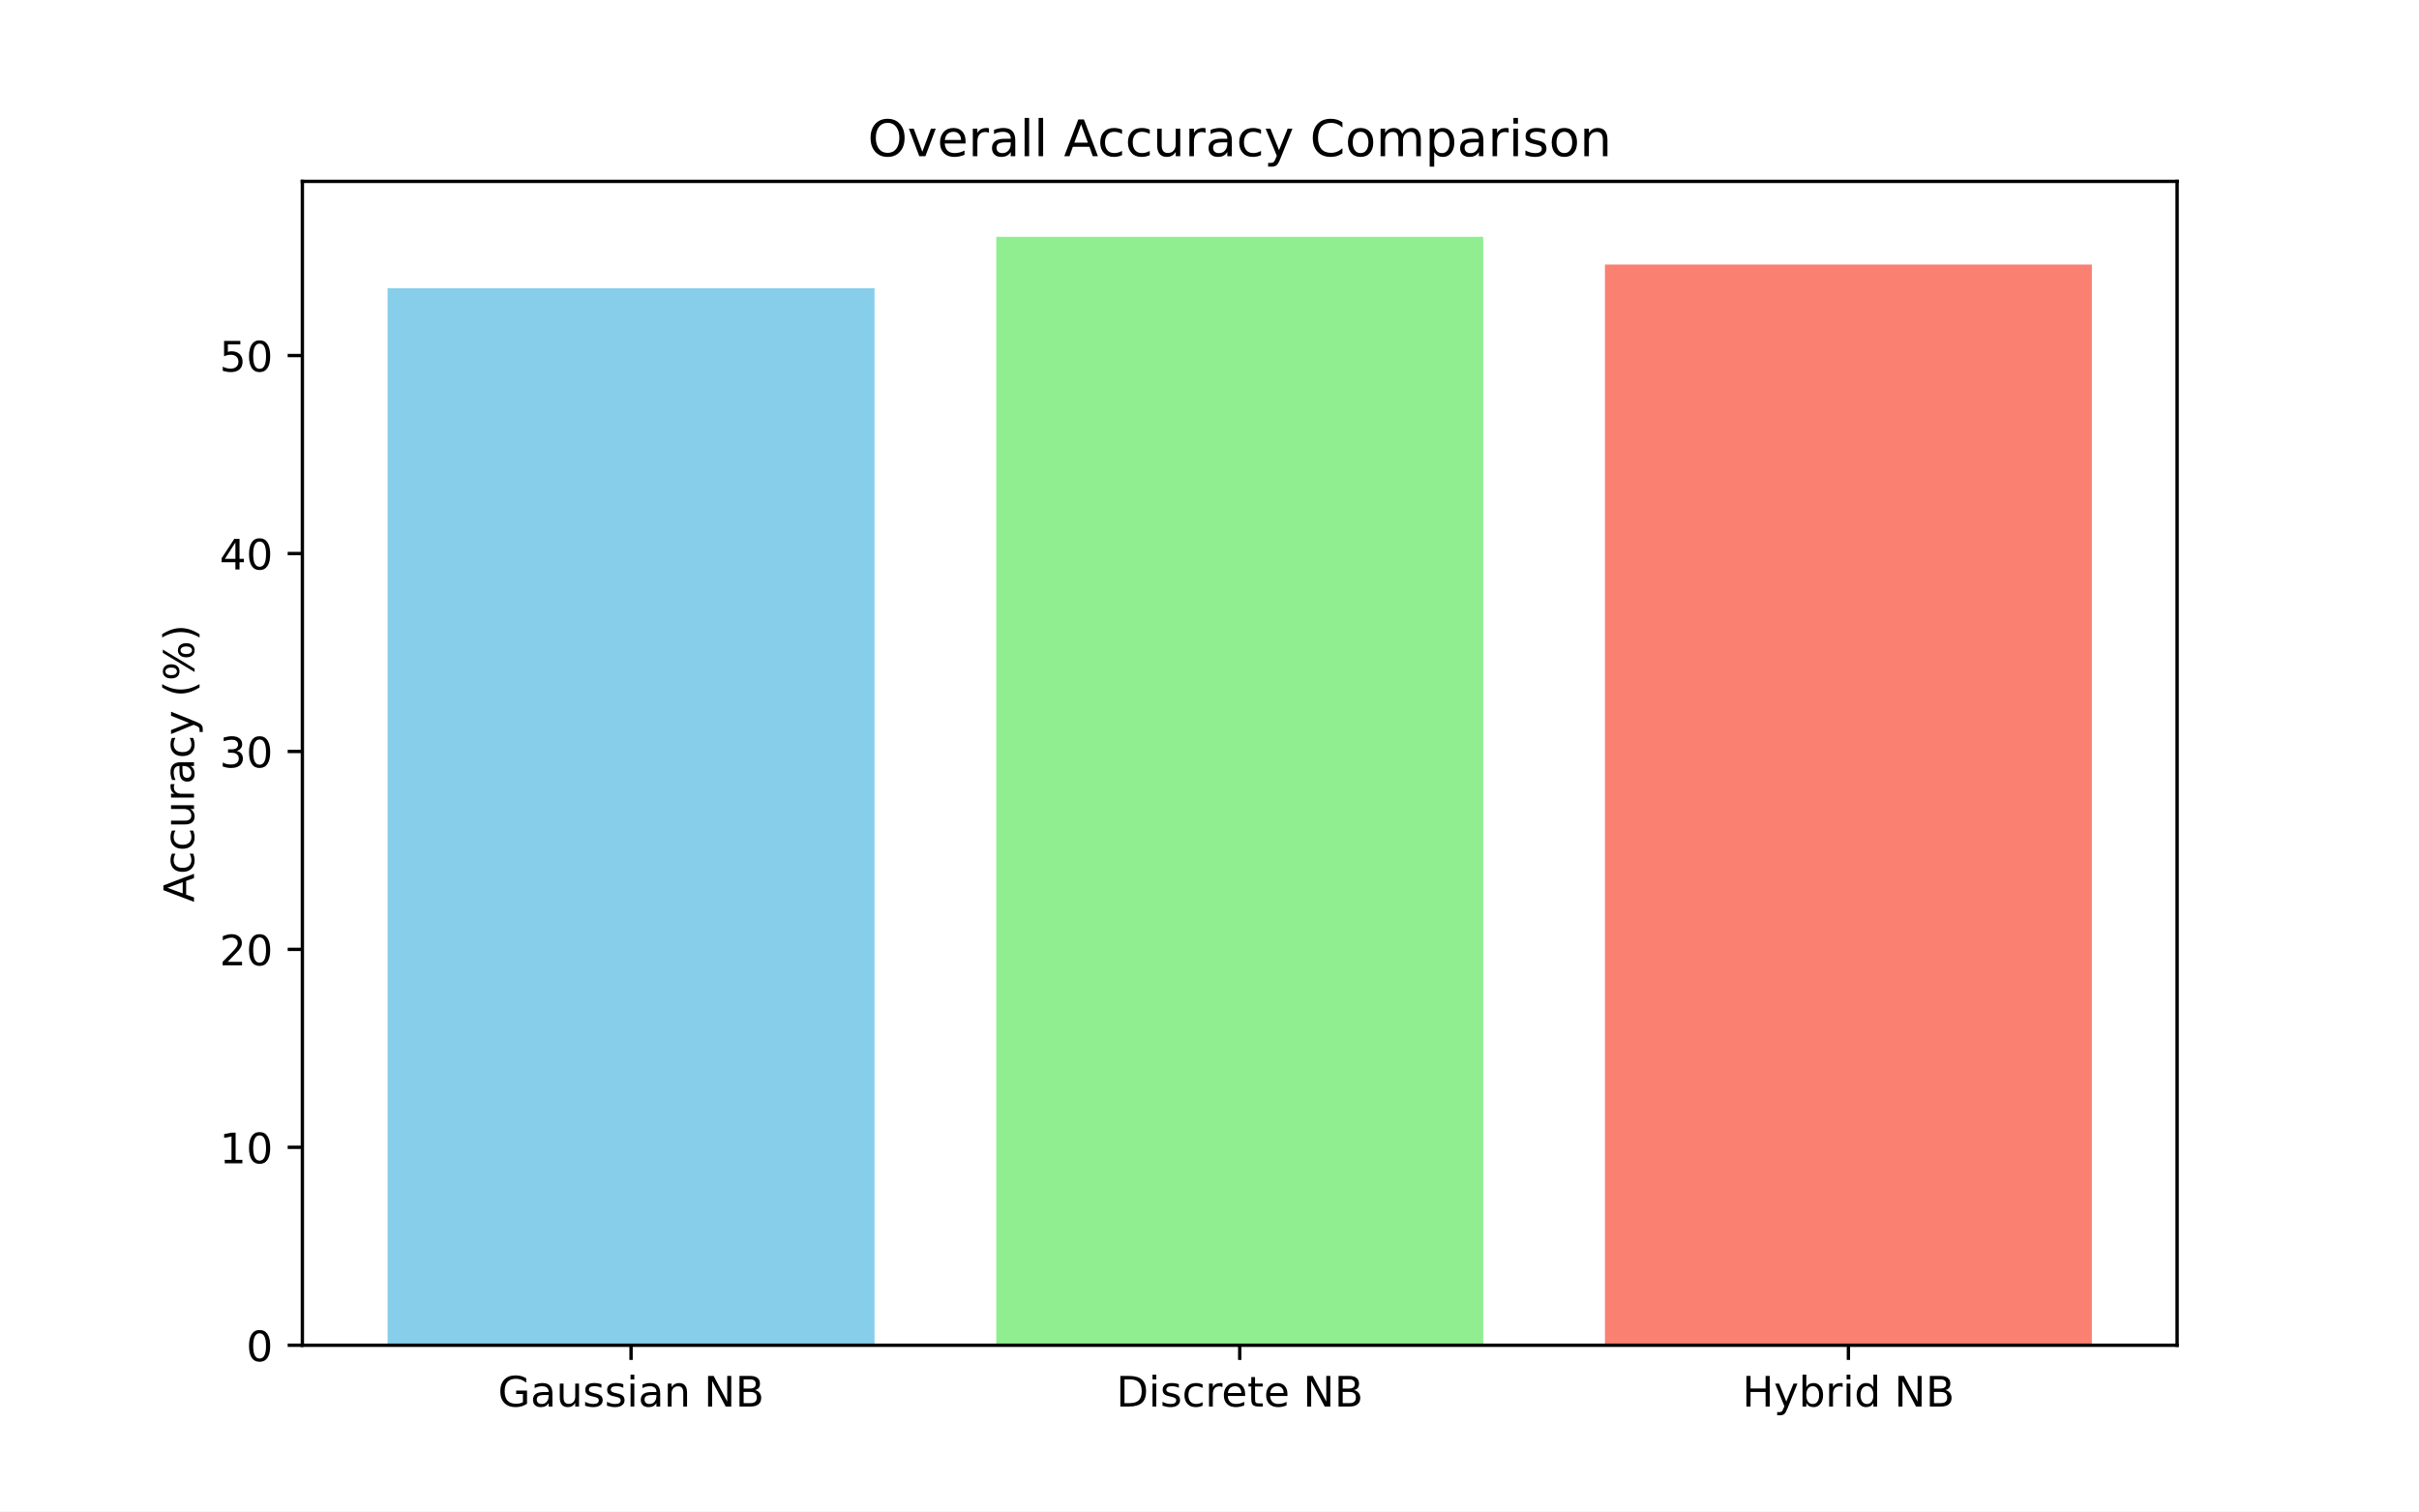
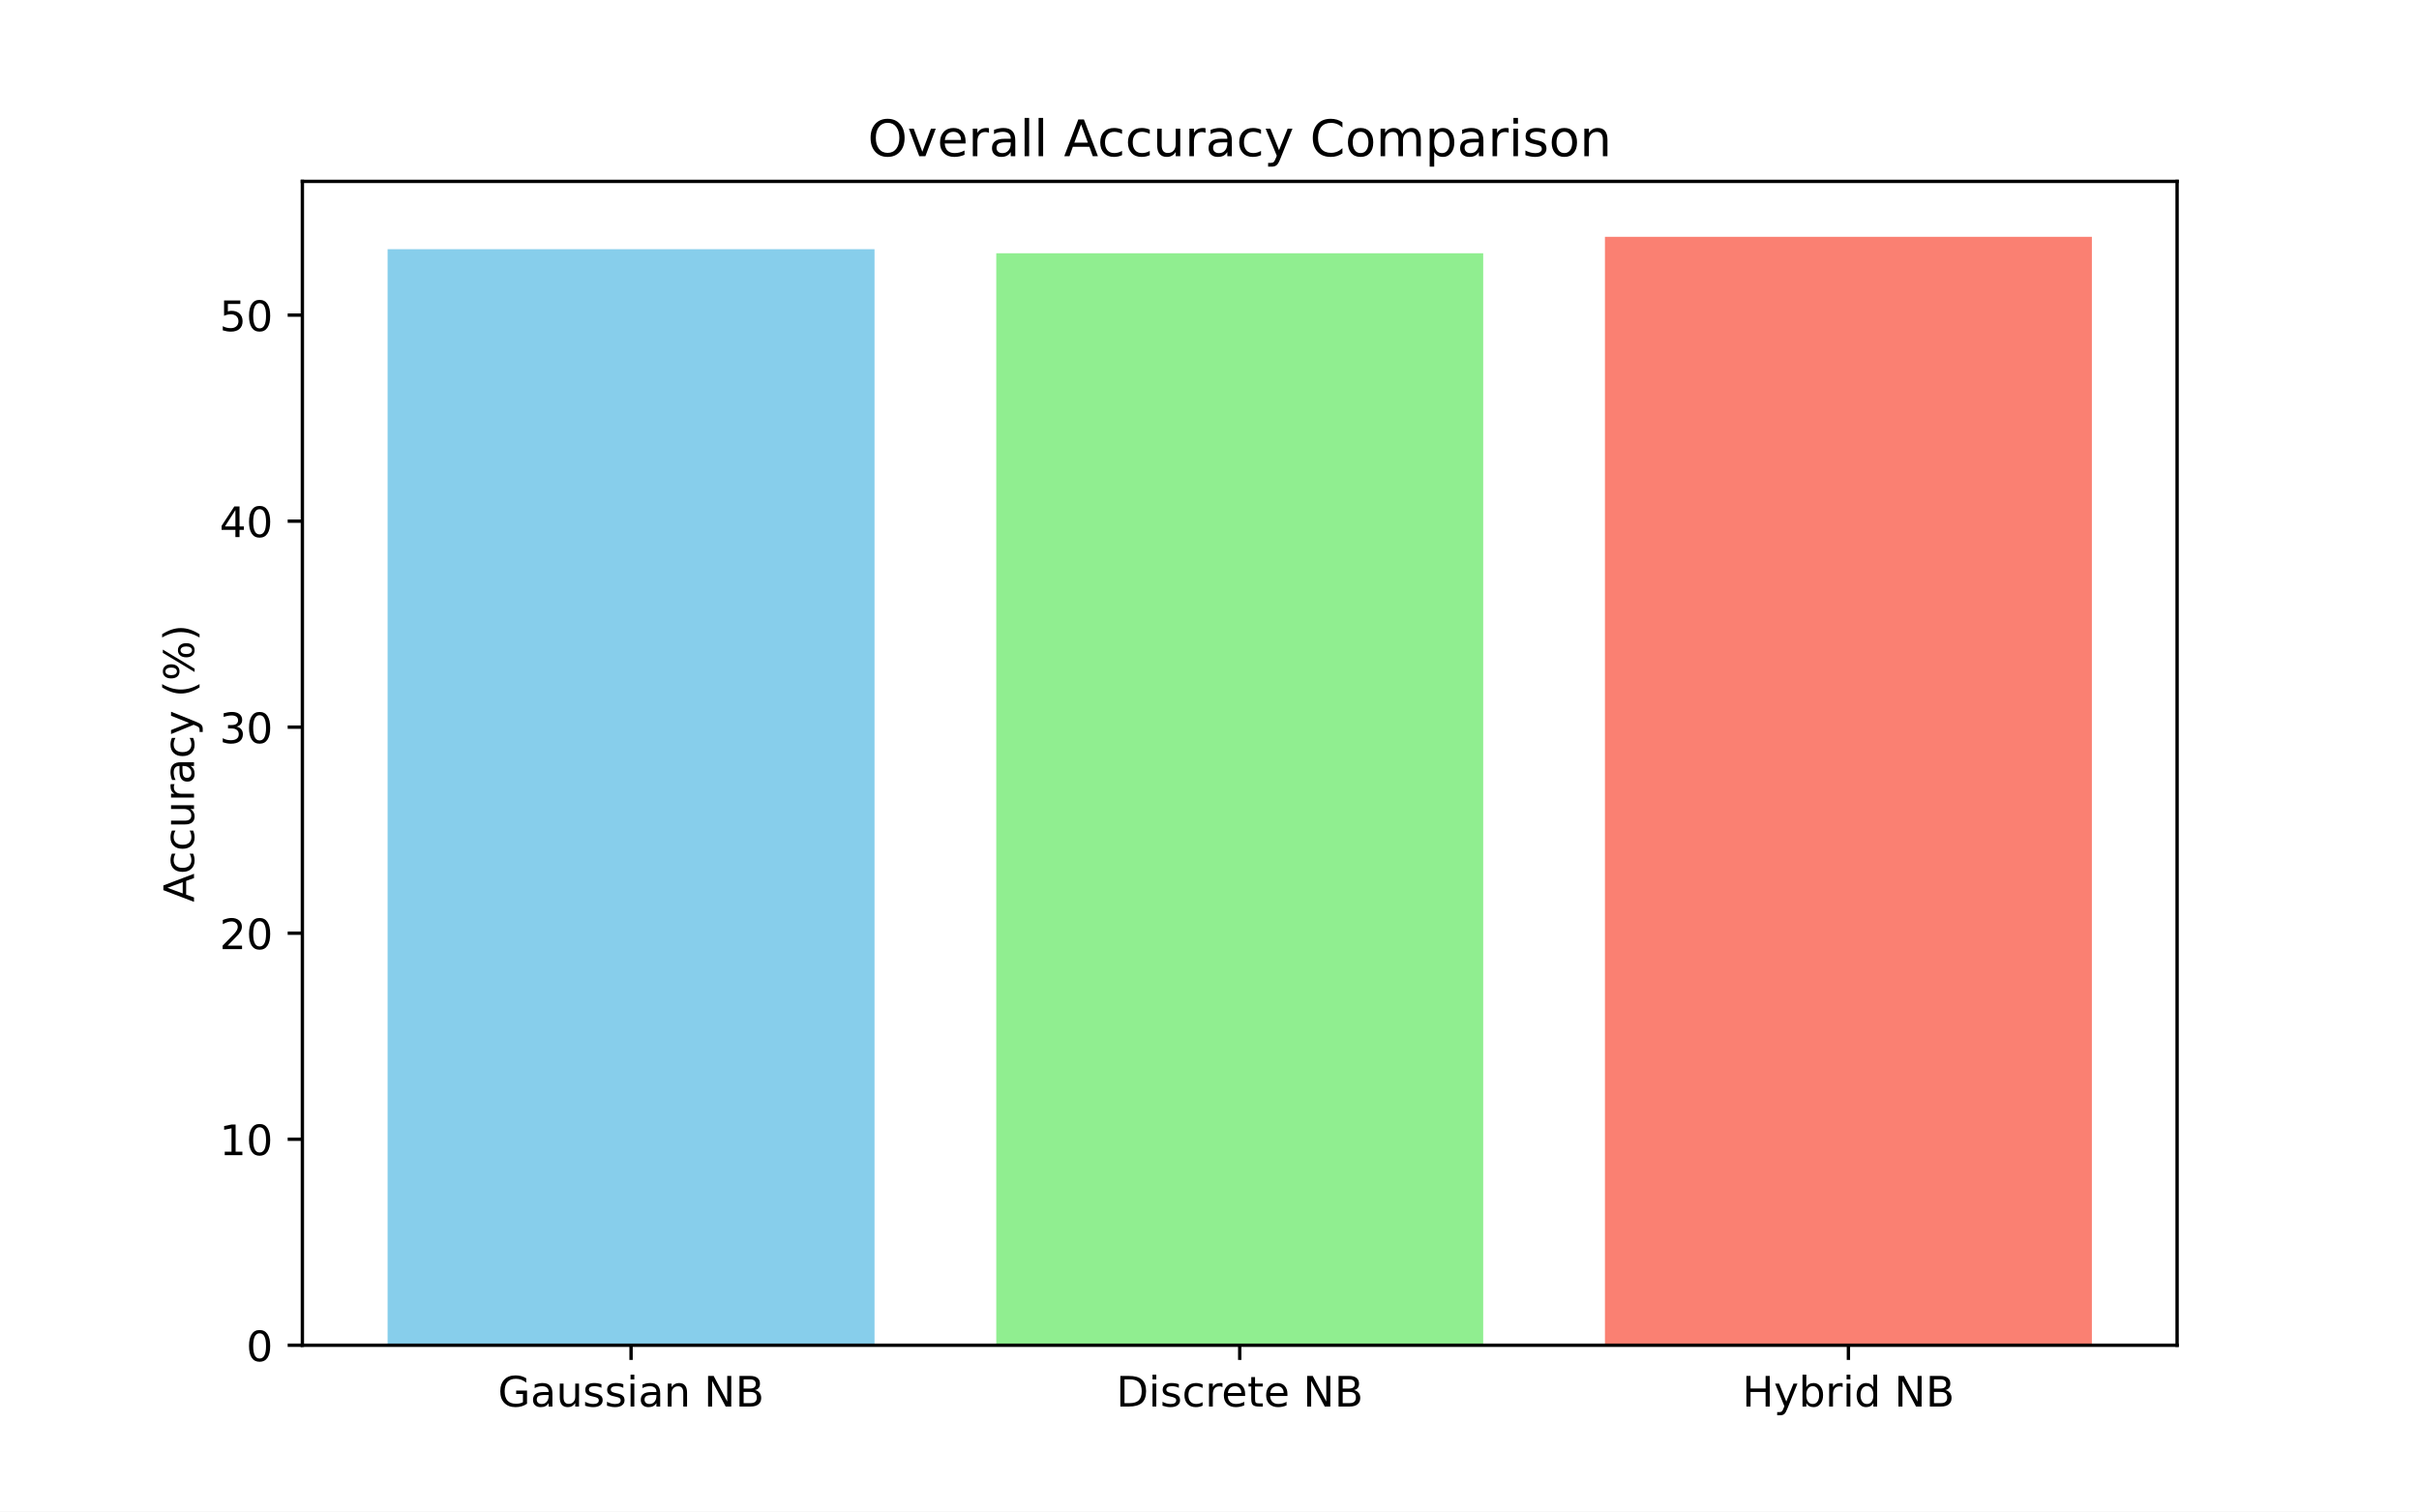
<svg xmlns="http://www.w3.org/2000/svg" xmlns:xlink="http://www.w3.org/1999/xlink" width="576pt" height="360pt" viewBox="0 0 576 360" version="1.1">
  <defs>
    <style type="text/css">*{stroke-linejoin: round; stroke-linecap: butt}</style>
  </defs>
  <g id="figure_1">
    <g id="patch_1">
      <path d="M 0 360  L 576 360  L 576 0  L 0 0  z " style="fill: #ffffff" />
    </g>
    <g id="axes_1">
      <g id="patch_2">
        <path d="M 72 320.4  L 518.4 320.4  L 518.4 43.2  L 72 43.2  z " style="fill: #ffffff" />
      </g>
      <g id="patch_3">
-         <path d="M 92.291 320.4  L 208.239 320.4  L 208.239 68.657  L 92.291 68.657  z " clip-path="url(#p678f3e3947)" style="fill: #87ceeb" />
+         <path d="M 92.291 320.4  L 208.239 320.4  L 208.239 59.344  L 92.291 59.344  z " clip-path="url(#p56af2bbeea)" style="fill: #87ceeb" />
      </g>
      <g id="patch_4">
-         <path d="M 237.226 320.4  L 353.174 320.4  L 353.174 56.4  L 237.226 56.4  z " clip-path="url(#p678f3e3947)" style="fill: #90ee90" />
+         <path d="M 237.226 320.4  L 353.174 320.4  L 353.174 60.326  L 237.226 60.326  z " clip-path="url(#p56af2bbeea)" style="fill: #90ee90" />
      </g>
      <g id="patch_5">
-         <path d="M 382.161 320.4  L 498.109 320.4  L 498.109 63  L 382.161 63  z " clip-path="url(#p678f3e3947)" style="fill: #fa8072" />
+         <path d="M 382.161 320.4  L 498.109 320.4  L 498.109 56.4  L 382.161 56.4  z " clip-path="url(#p56af2bbeea)" style="fill: #fa8072" />
      </g>
      <g id="matplotlib.axis_1">
        <g id="xtick_1">
          <g id="line2d_1">
            <defs>
-               <path id="me69ed604cd" d="M 0 0  L 0 3.5  " style="stroke: #000000; stroke-width: 0.8" />
+               <path id="m18b2f5aace" d="M 0 0  L 0 3.5  " style="stroke: #000000; stroke-width: 0.8" />
            </defs>
            <g>
-               <use xlink:href="#me69ed604cd" x="150.265" y="320.4" style="stroke: #000000; stroke-width: 0.8" />
+               <use xlink:href="#m18b2f5aace" x="150.265" y="320.4" style="stroke: #000000; stroke-width: 0.8" />
            </g>
          </g>
          <g id="text_1">
            <g transform="translate(118.5665 334.9984) scale(0.1 -0.1)">
              <defs>
                <path id="DejaVuSans-47" d="M 3809 666  L 3809 1919  L 2778 1919  L 2778 2438  L 4434 2438  L 4434 434  Q 4069 175 3628 42  Q 3188 -91 2688 -91  Q 1594 -91 976 548  Q 359 1188 359 2328  Q 359 3472 976 4111  Q 1594 4750 2688 4750  Q 3144 4750 3555 4637  Q 3966 4525 4313 4306  L 4313 3634  Q 3963 3931 3569 4081  Q 3175 4231 2741 4231  Q 1884 4231 1454 3753  Q 1025 3275 1025 2328  Q 1025 1384 1454 906  Q 1884 428 2741 428  Q 3075 428 3337 486  Q 3600 544 3809 666  z " transform="scale(0.015625)" />
                <path id="DejaVuSans-61" d="M 2194 1759  Q 1497 1759 1228 1600  Q 959 1441 959 1056  Q 959 750 1161 570  Q 1363 391 1709 391  Q 2188 391 2477 730  Q 2766 1069 2766 1631  L 2766 1759  L 2194 1759  z M 3341 1997  L 3341 0  L 2766 0  L 2766 531  Q 2569 213 2275 61  Q 1981 -91 1556 -91  Q 1019 -91 701 211  Q 384 513 384 1019  Q 384 1609 779 1909  Q 1175 2209 1959 2209  L 2766 2209  L 2766 2266  Q 2766 2663 2505 2880  Q 2244 3097 1772 3097  Q 1472 3097 1187 3025  Q 903 2953 641 2809  L 641 3341  Q 956 3463 1253 3523  Q 1550 3584 1831 3584  Q 2591 3584 2966 3190  Q 3341 2797 3341 1997  z " transform="scale(0.015625)" />
                <path id="DejaVuSans-75" d="M 544 1381  L 544 3500  L 1119 3500  L 1119 1403  Q 1119 906 1312 657  Q 1506 409 1894 409  Q 2359 409 2629 706  Q 2900 1003 2900 1516  L 2900 3500  L 3475 3500  L 3475 0  L 2900 0  L 2900 538  Q 2691 219 2414 64  Q 2138 -91 1772 -91  Q 1169 -91 856 284  Q 544 659 544 1381  z M 1991 3584  L 1991 3584  z " transform="scale(0.015625)" />
                <path id="DejaVuSans-73" d="M 2834 3397  L 2834 2853  Q 2591 2978 2328 3040  Q 2066 3103 1784 3103  Q 1356 3103 1142 2972  Q 928 2841 928 2578  Q 928 2378 1081 2264  Q 1234 2150 1697 2047  L 1894 2003  Q 2506 1872 2764 1633  Q 3022 1394 3022 966  Q 3022 478 2636 193  Q 2250 -91 1575 -91  Q 1294 -91 989 -36  Q 684 19 347 128  L 347 722  Q 666 556 975 473  Q 1284 391 1588 391  Q 1994 391 2212 530  Q 2431 669 2431 922  Q 2431 1156 2273 1281  Q 2116 1406 1581 1522  L 1381 1569  Q 847 1681 609 1914  Q 372 2147 372 2553  Q 372 3047 722 3315  Q 1072 3584 1716 3584  Q 2034 3584 2315 3537  Q 2597 3491 2834 3397  z " transform="scale(0.015625)" />
                <path id="DejaVuSans-69" d="M 603 3500  L 1178 3500  L 1178 0  L 603 0  L 603 3500  z M 603 4863  L 1178 4863  L 1178 4134  L 603 4134  L 603 4863  z " transform="scale(0.015625)" />
                <path id="DejaVuSans-6e" d="M 3513 2113  L 3513 0  L 2938 0  L 2938 2094  Q 2938 2591 2744 2837  Q 2550 3084 2163 3084  Q 1697 3084 1428 2787  Q 1159 2491 1159 1978  L 1159 0  L 581 0  L 581 3500  L 1159 3500  L 1159 2956  Q 1366 3272 1645 3428  Q 1925 3584 2291 3584  Q 2894 3584 3203 3211  Q 3513 2838 3513 2113  z " transform="scale(0.015625)" />
                <path id="DejaVuSans-20" transform="scale(0.015625)" />
                <path id="DejaVuSans-4e" d="M 628 4666  L 1478 4666  L 3547 763  L 3547 4666  L 4159 4666  L 4159 0  L 3309 0  L 1241 3903  L 1241 0  L 628 0  L 628 4666  z " transform="scale(0.015625)" />
                <path id="DejaVuSans-42" d="M 1259 2228  L 1259 519  L 2272 519  Q 2781 519 3026 730  Q 3272 941 3272 1375  Q 3272 1813 3026 2020  Q 2781 2228 2272 2228  L 1259 2228  z M 1259 4147  L 1259 2741  L 2194 2741  Q 2656 2741 2882 2914  Q 3109 3088 3109 3444  Q 3109 3797 2882 3972  Q 2656 4147 2194 4147  L 1259 4147  z M 628 4666  L 2241 4666  Q 2963 4666 3353 4366  Q 3744 4066 3744 3513  Q 3744 3084 3544 2831  Q 3344 2578 2956 2516  Q 3422 2416 3680 2098  Q 3938 1781 3938 1306  Q 3938 681 3513 340  Q 3088 0 2303 0  L 628 0  L 628 4666  z " transform="scale(0.015625)" />
              </defs>
              <use xlink:href="#DejaVuSans-47" />
              <use xlink:href="#DejaVuSans-61" transform="translate(77.49023 0)" />
              <use xlink:href="#DejaVuSans-75" transform="translate(138.7695 0)" />
              <use xlink:href="#DejaVuSans-73" transform="translate(202.1484 0)" />
              <use xlink:href="#DejaVuSans-73" transform="translate(254.248 0)" />
              <use xlink:href="#DejaVuSans-69" transform="translate(306.3477 0)" />
              <use xlink:href="#DejaVuSans-61" transform="translate(334.1309 0)" />
              <use xlink:href="#DejaVuSans-6e" transform="translate(395.4102 0)" />
              <use xlink:href="#DejaVuSans-20" transform="translate(458.7891 0)" />
              <use xlink:href="#DejaVuSans-4e" transform="translate(490.5762 0)" />
              <use xlink:href="#DejaVuSans-42" transform="translate(565.3809 0)" />
            </g>
          </g>
        </g>
        <g id="xtick_2">
          <g id="line2d_2">
            <g>
-               <use xlink:href="#me69ed604cd" x="295.2" y="320.4" style="stroke: #000000; stroke-width: 0.8" />
+               <use xlink:href="#m18b2f5aace" x="295.2" y="320.4" style="stroke: #000000; stroke-width: 0.8" />
            </g>
          </g>
          <g id="text_2">
            <g transform="translate(265.7906 334.9984) scale(0.1 -0.1)">
              <defs>
                <path id="DejaVuSans-44" d="M 1259 4147  L 1259 519  L 2022 519  Q 2988 519 3436 956  Q 3884 1394 3884 2338  Q 3884 3275 3436 3711  Q 2988 4147 2022 4147  L 1259 4147  z M 628 4666  L 1925 4666  Q 3281 4666 3915 4102  Q 4550 3538 4550 2338  Q 4550 1131 3912 565  Q 3275 0 1925 0  L 628 0  L 628 4666  z " transform="scale(0.015625)" />
                <path id="DejaVuSans-63" d="M 3122 3366  L 3122 2828  Q 2878 2963 2633 3030  Q 2388 3097 2138 3097  Q 1578 3097 1268 2742  Q 959 2388 959 1747  Q 959 1106 1268 751  Q 1578 397 2138 397  Q 2388 397 2633 464  Q 2878 531 3122 666  L 3122 134  Q 2881 22 2623 -34  Q 2366 -91 2075 -91  Q 1284 -91 818 406  Q 353 903 353 1747  Q 353 2603 823 3093  Q 1294 3584 2113 3584  Q 2378 3584 2631 3529  Q 2884 3475 3122 3366  z " transform="scale(0.015625)" />
                <path id="DejaVuSans-72" d="M 2631 2963  Q 2534 3019 2420 3045  Q 2306 3072 2169 3072  Q 1681 3072 1420 2755  Q 1159 2438 1159 1844  L 1159 0  L 581 0  L 581 3500  L 1159 3500  L 1159 2956  Q 1341 3275 1631 3429  Q 1922 3584 2338 3584  Q 2397 3584 2469 3576  Q 2541 3569 2628 3553  L 2631 2963  z " transform="scale(0.015625)" />
                <path id="DejaVuSans-65" d="M 3597 1894  L 3597 1613  L 953 1613  Q 991 1019 1311 708  Q 1631 397 2203 397  Q 2534 397 2845 478  Q 3156 559 3463 722  L 3463 178  Q 3153 47 2828 -22  Q 2503 -91 2169 -91  Q 1331 -91 842 396  Q 353 884 353 1716  Q 353 2575 817 3079  Q 1281 3584 2069 3584  Q 2775 3584 3186 3129  Q 3597 2675 3597 1894  z M 3022 2063  Q 3016 2534 2758 2815  Q 2500 3097 2075 3097  Q 1594 3097 1305 2825  Q 1016 2553 972 2059  L 3022 2063  z " transform="scale(0.015625)" />
                <path id="DejaVuSans-74" d="M 1172 4494  L 1172 3500  L 2356 3500  L 2356 3053  L 1172 3053  L 1172 1153  Q 1172 725 1289 603  Q 1406 481 1766 481  L 2356 481  L 2356 0  L 1766 0  Q 1100 0 847 248  Q 594 497 594 1153  L 594 3053  L 172 3053  L 172 3500  L 594 3500  L 594 4494  L 1172 4494  z " transform="scale(0.015625)" />
              </defs>
              <use xlink:href="#DejaVuSans-44" />
              <use xlink:href="#DejaVuSans-69" transform="translate(77.00195 0)" />
              <use xlink:href="#DejaVuSans-73" transform="translate(104.7852 0)" />
              <use xlink:href="#DejaVuSans-63" transform="translate(156.8848 0)" />
              <use xlink:href="#DejaVuSans-72" transform="translate(211.8652 0)" />
              <use xlink:href="#DejaVuSans-65" transform="translate(250.7285 0)" />
              <use xlink:href="#DejaVuSans-74" transform="translate(312.252 0)" />
              <use xlink:href="#DejaVuSans-65" transform="translate(351.4609 0)" />
              <use xlink:href="#DejaVuSans-20" transform="translate(412.9844 0)" />
              <use xlink:href="#DejaVuSans-4e" transform="translate(444.7715 0)" />
              <use xlink:href="#DejaVuSans-42" transform="translate(519.5762 0)" />
            </g>
          </g>
        </g>
        <g id="xtick_3">
          <g id="line2d_3">
            <g>
-               <use xlink:href="#me69ed604cd" x="440.135" y="320.4" style="stroke: #000000; stroke-width: 0.8" />
+               <use xlink:href="#m18b2f5aace" x="440.135" y="320.4" style="stroke: #000000; stroke-width: 0.8" />
            </g>
          </g>
          <g id="text_3">
            <g transform="translate(414.8624 334.9984) scale(0.1 -0.1)">
              <defs>
                <path id="DejaVuSans-48" d="M 628 4666  L 1259 4666  L 1259 2753  L 3553 2753  L 3553 4666  L 4184 4666  L 4184 0  L 3553 0  L 3553 2222  L 1259 2222  L 1259 0  L 628 0  L 628 4666  z " transform="scale(0.015625)" />
                <path id="DejaVuSans-79" d="M 2059 -325  Q 1816 -950 1584 -1140  Q 1353 -1331 966 -1331  L 506 -1331  L 506 -850  L 844 -850  Q 1081 -850 1212 -737  Q 1344 -625 1503 -206  L 1606 56  L 191 3500  L 800 3500  L 1894 763  L 2988 3500  L 3597 3500  L 2059 -325  z " transform="scale(0.015625)" />
                <path id="DejaVuSans-62" d="M 3116 1747  Q 3116 2381 2855 2742  Q 2594 3103 2138 3103  Q 1681 3103 1420 2742  Q 1159 2381 1159 1747  Q 1159 1113 1420 752  Q 1681 391 2138 391  Q 2594 391 2855 752  Q 3116 1113 3116 1747  z M 1159 2969  Q 1341 3281 1617 3432  Q 1894 3584 2278 3584  Q 2916 3584 3314 3078  Q 3713 2572 3713 1747  Q 3713 922 3314 415  Q 2916 -91 2278 -91  Q 1894 -91 1617 61  Q 1341 213 1159 525  L 1159 0  L 581 0  L 581 4863  L 1159 4863  L 1159 2969  z " transform="scale(0.015625)" />
                <path id="DejaVuSans-64" d="M 2906 2969  L 2906 4863  L 3481 4863  L 3481 0  L 2906 0  L 2906 525  Q 2725 213 2448 61  Q 2172 -91 1784 -91  Q 1150 -91 751 415  Q 353 922 353 1747  Q 353 2572 751 3078  Q 1150 3584 1784 3584  Q 2172 3584 2448 3432  Q 2725 3281 2906 2969  z M 947 1747  Q 947 1113 1208 752  Q 1469 391 1925 391  Q 2381 391 2643 752  Q 2906 1113 2906 1747  Q 2906 2381 2643 2742  Q 2381 3103 1925 3103  Q 1469 3103 1208 2742  Q 947 2381 947 1747  z " transform="scale(0.015625)" />
              </defs>
              <use xlink:href="#DejaVuSans-48" />
              <use xlink:href="#DejaVuSans-79" transform="translate(75.19531 0)" />
              <use xlink:href="#DejaVuSans-62" transform="translate(134.375 0)" />
              <use xlink:href="#DejaVuSans-72" transform="translate(197.8516 0)" />
              <use xlink:href="#DejaVuSans-69" transform="translate(238.9648 0)" />
              <use xlink:href="#DejaVuSans-64" transform="translate(266.748 0)" />
              <use xlink:href="#DejaVuSans-20" transform="translate(330.2246 0)" />
              <use xlink:href="#DejaVuSans-4e" transform="translate(362.0117 0)" />
              <use xlink:href="#DejaVuSans-42" transform="translate(436.8164 0)" />
            </g>
          </g>
        </g>
      </g>
      <g id="matplotlib.axis_2">
        <g id="ytick_1">
          <g id="line2d_4">
            <defs>
-               <path id="m60b8aa1fef" d="M 0 0  L -3.5 0  " style="stroke: #000000; stroke-width: 0.8" />
+               <path id="ma5c25c6483" d="M 0 0  L -3.5 0  " style="stroke: #000000; stroke-width: 0.8" />
            </defs>
            <g>
-               <use xlink:href="#m60b8aa1fef" x="72" y="320.4" style="stroke: #000000; stroke-width: 0.8" />
+               <use xlink:href="#ma5c25c6483" x="72" y="320.4" style="stroke: #000000; stroke-width: 0.8" />
            </g>
          </g>
          <g id="text_4">
            <g transform="translate(58.6375 324.1992) scale(0.1 -0.1)">
              <defs>
                <path id="DejaVuSans-30" d="M 2034 4250  Q 1547 4250 1301 3770  Q 1056 3291 1056 2328  Q 1056 1369 1301 889  Q 1547 409 2034 409  Q 2525 409 2770 889  Q 3016 1369 3016 2328  Q 3016 3291 2770 3770  Q 2525 4250 2034 4250  z M 2034 4750  Q 2819 4750 3233 4129  Q 3647 3509 3647 2328  Q 3647 1150 3233 529  Q 2819 -91 2034 -91  Q 1250 -91 836 529  Q 422 1150 422 2328  Q 422 3509 836 4129  Q 1250 4750 2034 4750  z " transform="scale(0.015625)" />
              </defs>
              <use xlink:href="#DejaVuSans-30" />
            </g>
          </g>
        </g>
        <g id="ytick_2">
          <g id="line2d_5">
            <g>
-               <use xlink:href="#m60b8aa1fef" x="72" y="273.257" style="stroke: #000000; stroke-width: 0.8" />
+               <use xlink:href="#ma5c25c6483" x="72" y="271.329" style="stroke: #000000; stroke-width: 0.8" />
            </g>
          </g>
          <g id="text_5">
-             <g transform="translate(52.275 277.0564) scale(0.1 -0.1)">
+             <g transform="translate(52.275 275.1286) scale(0.1 -0.1)">
              <defs>
                <path id="DejaVuSans-31" d="M 794 531  L 1825 531  L 1825 4091  L 703 3866  L 703 4441  L 1819 4666  L 2450 4666  L 2450 531  L 3481 531  L 3481 0  L 794 0  L 794 531  z " transform="scale(0.015625)" />
              </defs>
              <use xlink:href="#DejaVuSans-31" />
              <use xlink:href="#DejaVuSans-30" transform="translate(63.62305 0)" />
            </g>
          </g>
        </g>
        <g id="ytick_3">
          <g id="line2d_6">
            <g>
-               <use xlink:href="#m60b8aa1fef" x="72" y="226.114" style="stroke: #000000; stroke-width: 0.8" />
+               <use xlink:href="#ma5c25c6483" x="72" y="222.259" style="stroke: #000000; stroke-width: 0.8" />
            </g>
          </g>
          <g id="text_6">
-             <g transform="translate(52.275 229.9135) scale(0.1 -0.1)">
+             <g transform="translate(52.275 226.058) scale(0.1 -0.1)">
              <defs>
                <path id="DejaVuSans-32" d="M 1228 531  L 3431 531  L 3431 0  L 469 0  L 469 531  Q 828 903 1448 1529  Q 2069 2156 2228 2338  Q 2531 2678 2651 2914  Q 2772 3150 2772 3378  Q 2772 3750 2511 3984  Q 2250 4219 1831 4219  Q 1534 4219 1204 4116  Q 875 4013 500 3803  L 500 4441  Q 881 4594 1212 4672  Q 1544 4750 1819 4750  Q 2544 4750 2975 4387  Q 3406 4025 3406 3419  Q 3406 3131 3298 2873  Q 3191 2616 2906 2266  Q 2828 2175 2409 1742  Q 1991 1309 1228 531  z " transform="scale(0.015625)" />
              </defs>
              <use xlink:href="#DejaVuSans-32" />
              <use xlink:href="#DejaVuSans-30" transform="translate(63.62305 0)" />
            </g>
          </g>
        </g>
        <g id="ytick_4">
          <g id="line2d_7">
            <g>
-               <use xlink:href="#m60b8aa1fef" x="72" y="178.971" style="stroke: #000000; stroke-width: 0.8" />
+               <use xlink:href="#ma5c25c6483" x="72" y="173.188" style="stroke: #000000; stroke-width: 0.8" />
            </g>
          </g>
          <g id="text_7">
-             <g transform="translate(52.275 182.7706) scale(0.1 -0.1)">
+             <g transform="translate(52.275 176.9873) scale(0.1 -0.1)">
              <defs>
                <path id="DejaVuSans-33" d="M 2597 2516  Q 3050 2419 3304 2112  Q 3559 1806 3559 1356  Q 3559 666 3084 287  Q 2609 -91 1734 -91  Q 1441 -91 1130 -33  Q 819 25 488 141  L 488 750  Q 750 597 1062 519  Q 1375 441 1716 441  Q 2309 441 2620 675  Q 2931 909 2931 1356  Q 2931 1769 2642 2001  Q 2353 2234 1838 2234  L 1294 2234  L 1294 2753  L 1863 2753  Q 2328 2753 2575 2939  Q 2822 3125 2822 3475  Q 2822 3834 2567 4026  Q 2313 4219 1838 4219  Q 1578 4219 1281 4162  Q 984 4106 628 3988  L 628 4550  Q 988 4650 1302 4700  Q 1616 4750 1894 4750  Q 2613 4750 3031 4423  Q 3450 4097 3450 3541  Q 3450 3153 3228 2886  Q 3006 2619 2597 2516  z " transform="scale(0.015625)" />
              </defs>
              <use xlink:href="#DejaVuSans-33" />
              <use xlink:href="#DejaVuSans-30" transform="translate(63.62305 0)" />
            </g>
          </g>
        </g>
        <g id="ytick_5">
          <g id="line2d_8">
            <g>
-               <use xlink:href="#m60b8aa1fef" x="72" y="131.829" style="stroke: #000000; stroke-width: 0.8" />
+               <use xlink:href="#ma5c25c6483" x="72" y="124.117" style="stroke: #000000; stroke-width: 0.8" />
            </g>
          </g>
          <g id="text_8">
-             <g transform="translate(52.275 135.6278) scale(0.1 -0.1)">
+             <g transform="translate(52.275 127.9167) scale(0.1 -0.1)">
              <defs>
                <path id="DejaVuSans-34" d="M 2419 4116  L 825 1625  L 2419 1625  L 2419 4116  z M 2253 4666  L 3047 4666  L 3047 1625  L 3713 1625  L 3713 1100  L 3047 1100  L 3047 0  L 2419 0  L 2419 1100  L 313 1100  L 313 1709  L 2253 4666  z " transform="scale(0.015625)" />
              </defs>
              <use xlink:href="#DejaVuSans-34" />
              <use xlink:href="#DejaVuSans-30" transform="translate(63.62305 0)" />
            </g>
          </g>
        </g>
        <g id="ytick_6">
          <g id="line2d_9">
            <g>
-               <use xlink:href="#m60b8aa1fef" x="72" y="84.686" style="stroke: #000000; stroke-width: 0.8" />
+               <use xlink:href="#ma5c25c6483" x="72" y="75.047" style="stroke: #000000; stroke-width: 0.8" />
            </g>
          </g>
          <g id="text_9">
-             <g transform="translate(52.275 88.48493) scale(0.1 -0.1)">
+             <g transform="translate(52.275 78.84606) scale(0.1 -0.1)">
              <defs>
                <path id="DejaVuSans-35" d="M 691 4666  L 3169 4666  L 3169 4134  L 1269 4134  L 1269 2991  Q 1406 3038 1543 3061  Q 1681 3084 1819 3084  Q 2600 3084 3056 2656  Q 3513 2228 3513 1497  Q 3513 744 3044 326  Q 2575 -91 1722 -91  Q 1428 -91 1123 -41  Q 819 9 494 109  L 494 744  Q 775 591 1075 516  Q 1375 441 1709 441  Q 2250 441 2565 725  Q 2881 1009 2881 1497  Q 2881 1984 2565 2268  Q 2250 2553 1709 2553  Q 1456 2553 1204 2497  Q 953 2441 691 2322  L 691 4666  z " transform="scale(0.015625)" />
              </defs>
              <use xlink:href="#DejaVuSans-35" />
              <use xlink:href="#DejaVuSans-30" transform="translate(63.62305 0)" />
            </g>
          </g>
        </g>
        <g id="text_10">
          <g transform="translate(46.19531 214.8695) rotate(-90) scale(0.1 -0.1)">
            <defs>
              <path id="DejaVuSans-41" d="M 2188 4044  L 1331 1722  L 3047 1722  L 2188 4044  z M 1831 4666  L 2547 4666  L 4325 0  L 3669 0  L 3244 1197  L 1141 1197  L 716 0  L 50 0  L 1831 4666  z " transform="scale(0.015625)" />
              <path id="DejaVuSans-28" d="M 1984 4856  Q 1566 4138 1362 3434  Q 1159 2731 1159 2009  Q 1159 1288 1364 580  Q 1569 -128 1984 -844  L 1484 -844  Q 1016 -109 783 600  Q 550 1309 550 2009  Q 550 2706 781 3412  Q 1013 4119 1484 4856  L 1984 4856  z " transform="scale(0.015625)" />
              <path id="DejaVuSans-25" d="M 4653 2053  Q 4381 2053 4226 1822  Q 4072 1591 4072 1178  Q 4072 772 4226 539  Q 4381 306 4653 306  Q 4919 306 5073 539  Q 5228 772 5228 1178  Q 5228 1588 5073 1820  Q 4919 2053 4653 2053  z M 4653 2450  Q 5147 2450 5437 2106  Q 5728 1763 5728 1178  Q 5728 594 5436 251  Q 5144 -91 4653 -91  Q 4153 -91 3862 251  Q 3572 594 3572 1178  Q 3572 1766 3864 2108  Q 4156 2450 4653 2450  z M 1428 4353  Q 1159 4353 1004 4120  Q 850 3888 850 3481  Q 850 3069 1003 2837  Q 1156 2606 1428 2606  Q 1700 2606 1854 2837  Q 2009 3069 2009 3481  Q 2009 3884 1853 4118  Q 1697 4353 1428 4353  z M 4250 4750  L 4750 4750  L 1831 -91  L 1331 -91  L 4250 4750  z M 1428 4750  Q 1922 4750 2215 4408  Q 2509 4066 2509 3481  Q 2509 2891 2217 2550  Q 1925 2209 1428 2209  Q 931 2209 642 2551  Q 353 2894 353 3481  Q 353 4063 643 4406  Q 934 4750 1428 4750  z " transform="scale(0.015625)" />
              <path id="DejaVuSans-29" d="M 513 4856  L 1013 4856  Q 1481 4119 1714 3412  Q 1947 2706 1947 2009  Q 1947 1309 1714 600  Q 1481 -109 1013 -844  L 513 -844  Q 928 -128 1133 580  Q 1338 1288 1338 2009  Q 1338 2731 1133 3434  Q 928 4138 513 4856  z " transform="scale(0.015625)" />
            </defs>
            <use xlink:href="#DejaVuSans-41" />
            <use xlink:href="#DejaVuSans-63" transform="translate(66.6582 0)" />
            <use xlink:href="#DejaVuSans-63" transform="translate(121.6387 0)" />
            <use xlink:href="#DejaVuSans-75" transform="translate(176.6191 0)" />
            <use xlink:href="#DejaVuSans-72" transform="translate(239.998 0)" />
            <use xlink:href="#DejaVuSans-61" transform="translate(281.1113 0)" />
            <use xlink:href="#DejaVuSans-63" transform="translate(342.3906 0)" />
            <use xlink:href="#DejaVuSans-79" transform="translate(397.3711 0)" />
            <use xlink:href="#DejaVuSans-20" transform="translate(456.5508 0)" />
            <use xlink:href="#DejaVuSans-28" transform="translate(488.3379 0)" />
            <use xlink:href="#DejaVuSans-25" transform="translate(527.3516 0)" />
            <use xlink:href="#DejaVuSans-29" transform="translate(622.3711 0)" />
          </g>
        </g>
      </g>
      <g id="patch_6">
        <path d="M 72 320.4  L 72 43.2  " style="fill: none; stroke: #000000; stroke-width: 0.8; stroke-linejoin: miter; stroke-linecap: square" />
      </g>
      <g id="patch_7">
        <path d="M 518.4 320.4  L 518.4 43.2  " style="fill: none; stroke: #000000; stroke-width: 0.8; stroke-linejoin: miter; stroke-linecap: square" />
      </g>
      <g id="patch_8">
        <path d="M 72 320.4  L 518.4 320.4  " style="fill: none; stroke: #000000; stroke-width: 0.8; stroke-linejoin: miter; stroke-linecap: square" />
      </g>
      <g id="patch_9">
        <path d="M 72 43.2  L 518.4 43.2  " style="fill: none; stroke: #000000; stroke-width: 0.8; stroke-linejoin: miter; stroke-linecap: square" />
      </g>
      <g id="text_11">
        <g transform="translate(206.625 37.2) scale(0.12 -0.12)">
          <defs>
            <path id="DejaVuSans-4f" d="M 2522 4238  Q 1834 4238 1429 3725  Q 1025 3213 1025 2328  Q 1025 1447 1429 934  Q 1834 422 2522 422  Q 3209 422 3611 934  Q 4013 1447 4013 2328  Q 4013 3213 3611 3725  Q 3209 4238 2522 4238  z M 2522 4750  Q 3503 4750 4090 4092  Q 4678 3434 4678 2328  Q 4678 1225 4090 567  Q 3503 -91 2522 -91  Q 1538 -91 948 565  Q 359 1222 359 2328  Q 359 3434 948 4092  Q 1538 4750 2522 4750  z " transform="scale(0.015625)" />
            <path id="DejaVuSans-76" d="M 191 3500  L 800 3500  L 1894 563  L 2988 3500  L 3597 3500  L 2284 0  L 1503 0  L 191 3500  z " transform="scale(0.015625)" />
            <path id="DejaVuSans-6c" d="M 603 4863  L 1178 4863  L 1178 0  L 603 0  L 603 4863  z " transform="scale(0.015625)" />
            <path id="DejaVuSans-43" d="M 4122 4306  L 4122 3641  Q 3803 3938 3442 4084  Q 3081 4231 2675 4231  Q 1875 4231 1450 3742  Q 1025 3253 1025 2328  Q 1025 1406 1450 917  Q 1875 428 2675 428  Q 3081 428 3442 575  Q 3803 722 4122 1019  L 4122 359  Q 3791 134 3420 21  Q 3050 -91 2638 -91  Q 1578 -91 968 557  Q 359 1206 359 2328  Q 359 3453 968 4101  Q 1578 4750 2638 4750  Q 3056 4750 3426 4639  Q 3797 4528 4122 4306  z " transform="scale(0.015625)" />
            <path id="DejaVuSans-6f" d="M 1959 3097  Q 1497 3097 1228 2736  Q 959 2375 959 1747  Q 959 1119 1226 758  Q 1494 397 1959 397  Q 2419 397 2687 759  Q 2956 1122 2956 1747  Q 2956 2369 2687 2733  Q 2419 3097 1959 3097  z M 1959 3584  Q 2709 3584 3137 3096  Q 3566 2609 3566 1747  Q 3566 888 3137 398  Q 2709 -91 1959 -91  Q 1206 -91 779 398  Q 353 888 353 1747  Q 353 2609 779 3096  Q 1206 3584 1959 3584  z " transform="scale(0.015625)" />
            <path id="DejaVuSans-6d" d="M 3328 2828  Q 3544 3216 3844 3400  Q 4144 3584 4550 3584  Q 5097 3584 5394 3201  Q 5691 2819 5691 2113  L 5691 0  L 5113 0  L 5113 2094  Q 5113 2597 4934 2840  Q 4756 3084 4391 3084  Q 3944 3084 3684 2787  Q 3425 2491 3425 1978  L 3425 0  L 2847 0  L 2847 2094  Q 2847 2600 2669 2842  Q 2491 3084 2119 3084  Q 1678 3084 1418 2786  Q 1159 2488 1159 1978  L 1159 0  L 581 0  L 581 3500  L 1159 3500  L 1159 2956  Q 1356 3278 1631 3431  Q 1906 3584 2284 3584  Q 2666 3584 2933 3390  Q 3200 3197 3328 2828  z " transform="scale(0.015625)" />
            <path id="DejaVuSans-70" d="M 1159 525  L 1159 -1331  L 581 -1331  L 581 3500  L 1159 3500  L 1159 2969  Q 1341 3281 1617 3432  Q 1894 3584 2278 3584  Q 2916 3584 3314 3078  Q 3713 2572 3713 1747  Q 3713 922 3314 415  Q 2916 -91 2278 -91  Q 1894 -91 1617 61  Q 1341 213 1159 525  z M 3116 1747  Q 3116 2381 2855 2742  Q 2594 3103 2138 3103  Q 1681 3103 1420 2742  Q 1159 2381 1159 1747  Q 1159 1113 1420 752  Q 1681 391 2138 391  Q 2594 391 2855 752  Q 3116 1113 3116 1747  z " transform="scale(0.015625)" />
          </defs>
          <use xlink:href="#DejaVuSans-4f" />
          <use xlink:href="#DejaVuSans-76" transform="translate(78.71094 0)" />
          <use xlink:href="#DejaVuSans-65" transform="translate(137.8906 0)" />
          <use xlink:href="#DejaVuSans-72" transform="translate(199.4141 0)" />
          <use xlink:href="#DejaVuSans-61" transform="translate(240.5273 0)" />
          <use xlink:href="#DejaVuSans-6c" transform="translate(301.8066 0)" />
          <use xlink:href="#DejaVuSans-6c" transform="translate(329.5898 0)" />
          <use xlink:href="#DejaVuSans-20" transform="translate(357.373 0)" />
          <use xlink:href="#DejaVuSans-41" transform="translate(389.1602 0)" />
          <use xlink:href="#DejaVuSans-63" transform="translate(455.8184 0)" />
          <use xlink:href="#DejaVuSans-63" transform="translate(510.7988 0)" />
          <use xlink:href="#DejaVuSans-75" transform="translate(565.7793 0)" />
          <use xlink:href="#DejaVuSans-72" transform="translate(629.1582 0)" />
          <use xlink:href="#DejaVuSans-61" transform="translate(670.2715 0)" />
          <use xlink:href="#DejaVuSans-63" transform="translate(731.5508 0)" />
          <use xlink:href="#DejaVuSans-79" transform="translate(786.5312 0)" />
          <use xlink:href="#DejaVuSans-20" transform="translate(845.7109 0)" />
          <use xlink:href="#DejaVuSans-43" transform="translate(877.498 0)" />
          <use xlink:href="#DejaVuSans-6f" transform="translate(947.3223 0)" />
          <use xlink:href="#DejaVuSans-6d" transform="translate(1008.504 0)" />
          <use xlink:href="#DejaVuSans-70" transform="translate(1105.916 0)" />
          <use xlink:href="#DejaVuSans-61" transform="translate(1169.393 0)" />
          <use xlink:href="#DejaVuSans-72" transform="translate(1230.672 0)" />
          <use xlink:href="#DejaVuSans-69" transform="translate(1271.785 0)" />
          <use xlink:href="#DejaVuSans-73" transform="translate(1299.568 0)" />
          <use xlink:href="#DejaVuSans-6f" transform="translate(1351.668 0)" />
          <use xlink:href="#DejaVuSans-6e" transform="translate(1412.85 0)" />
        </g>
      </g>
    </g>
  </g>
  <defs>
-     <clipPath id="p678f3e3947">
+     <clipPath id="p56af2bbeea">
      <rect x="72" y="43.2" width="446.4" height="277.2" />
    </clipPath>
  </defs>
</svg>
